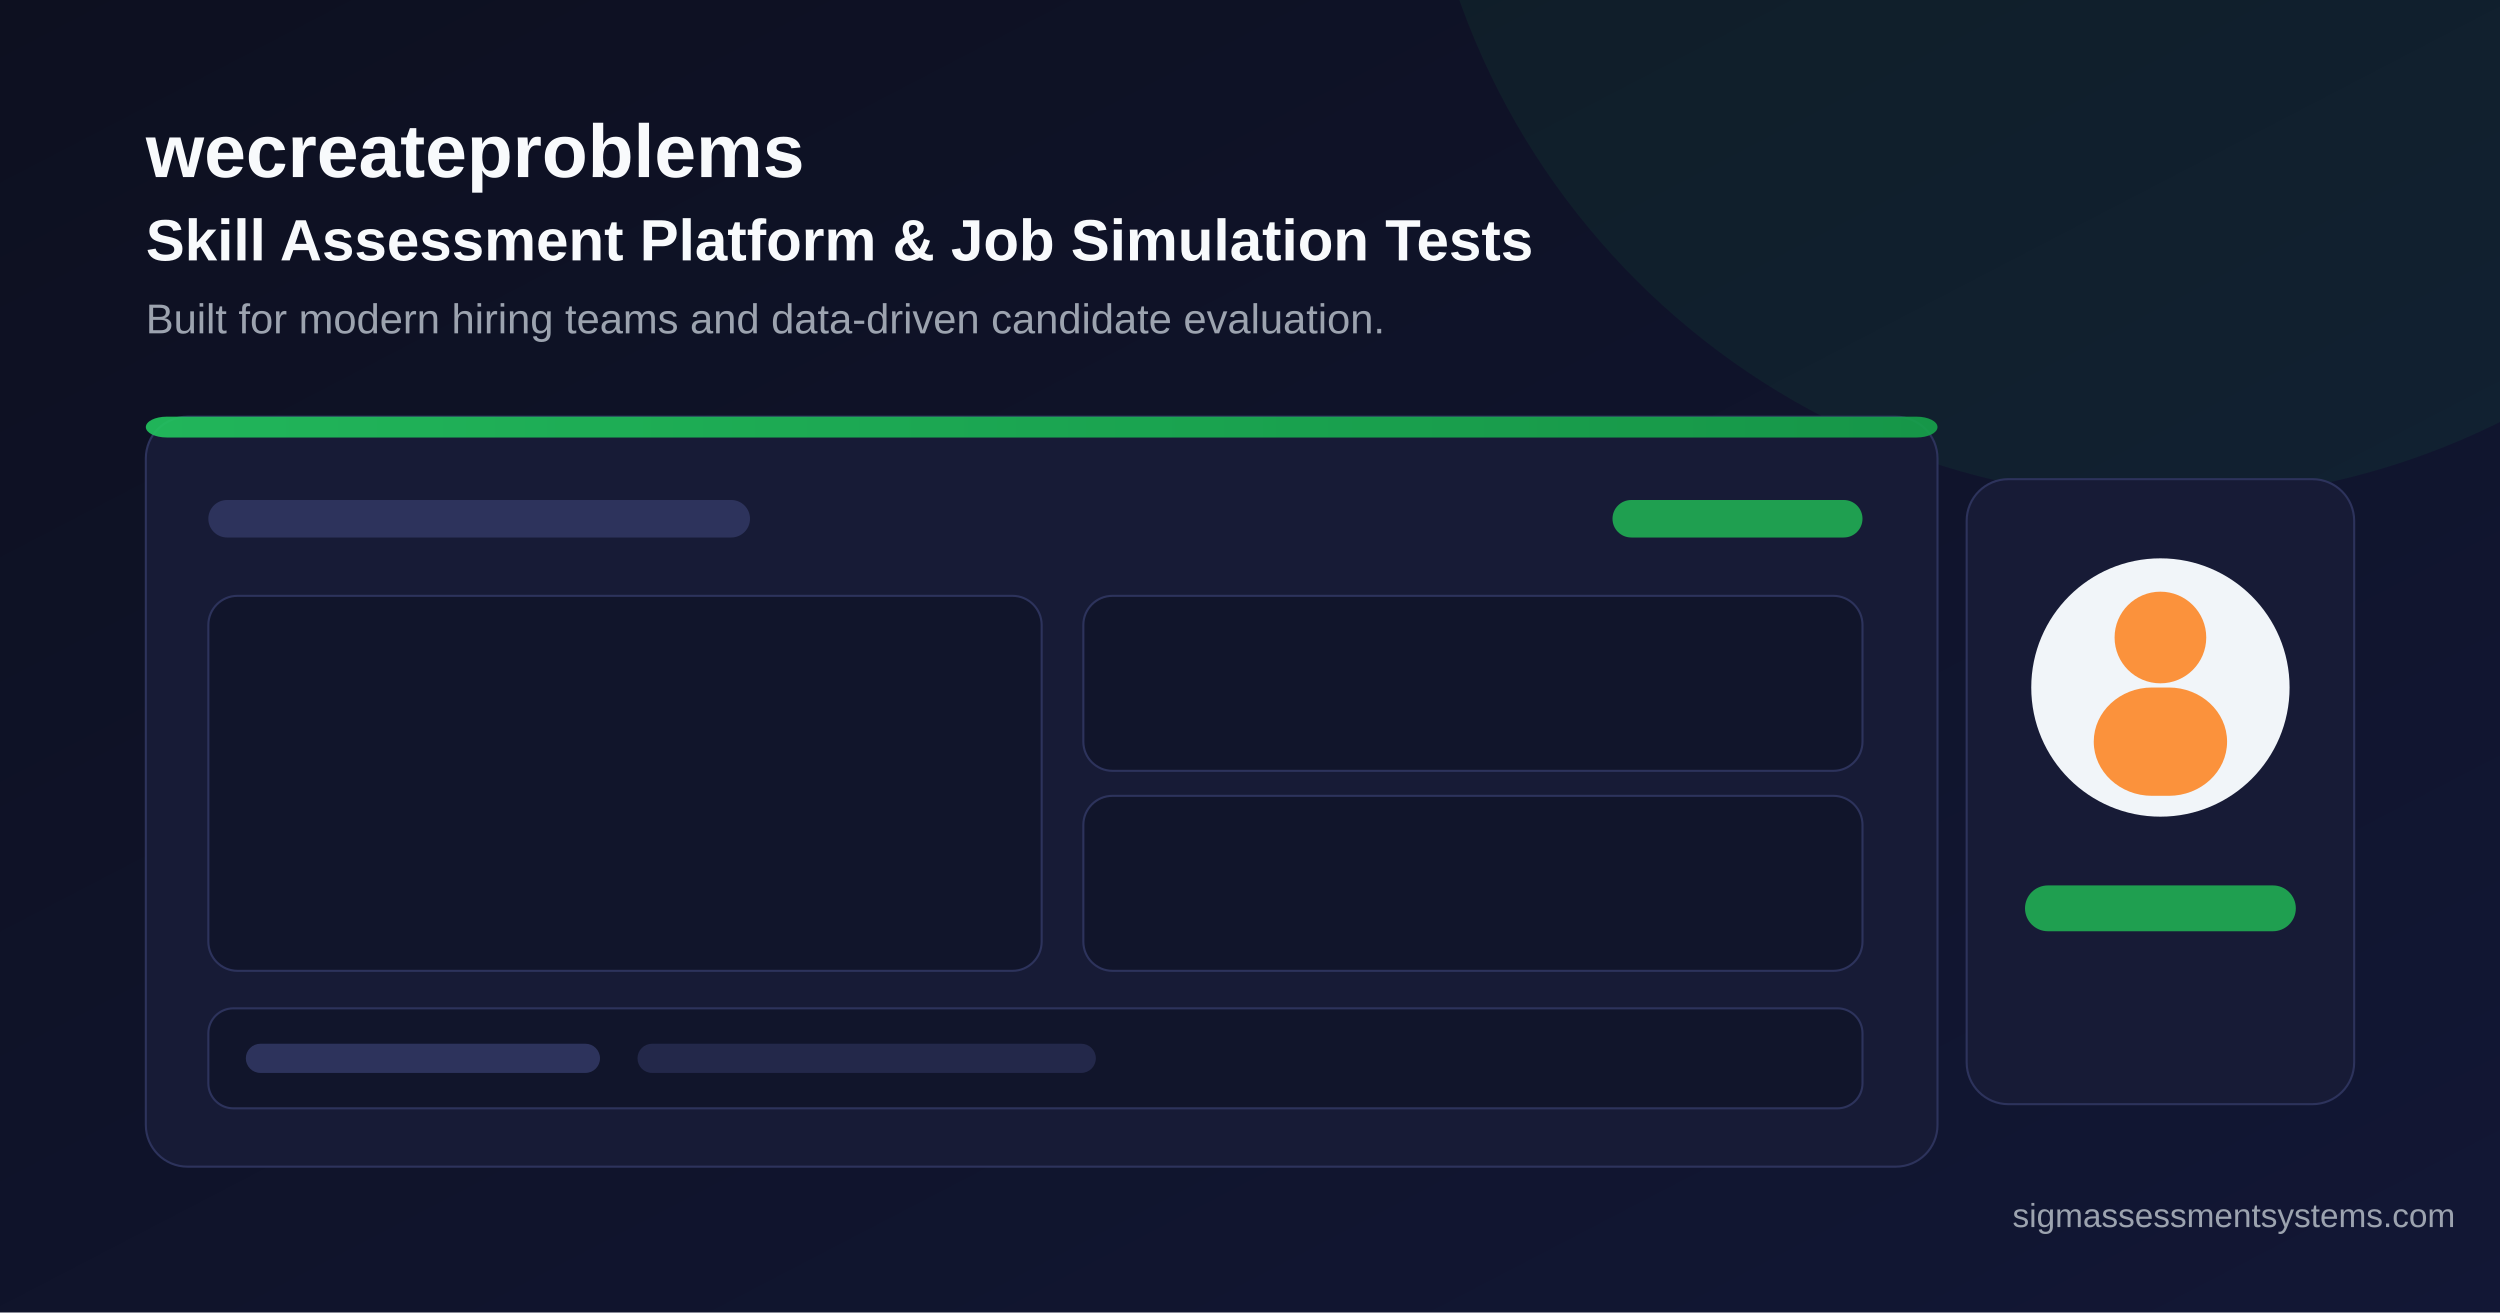
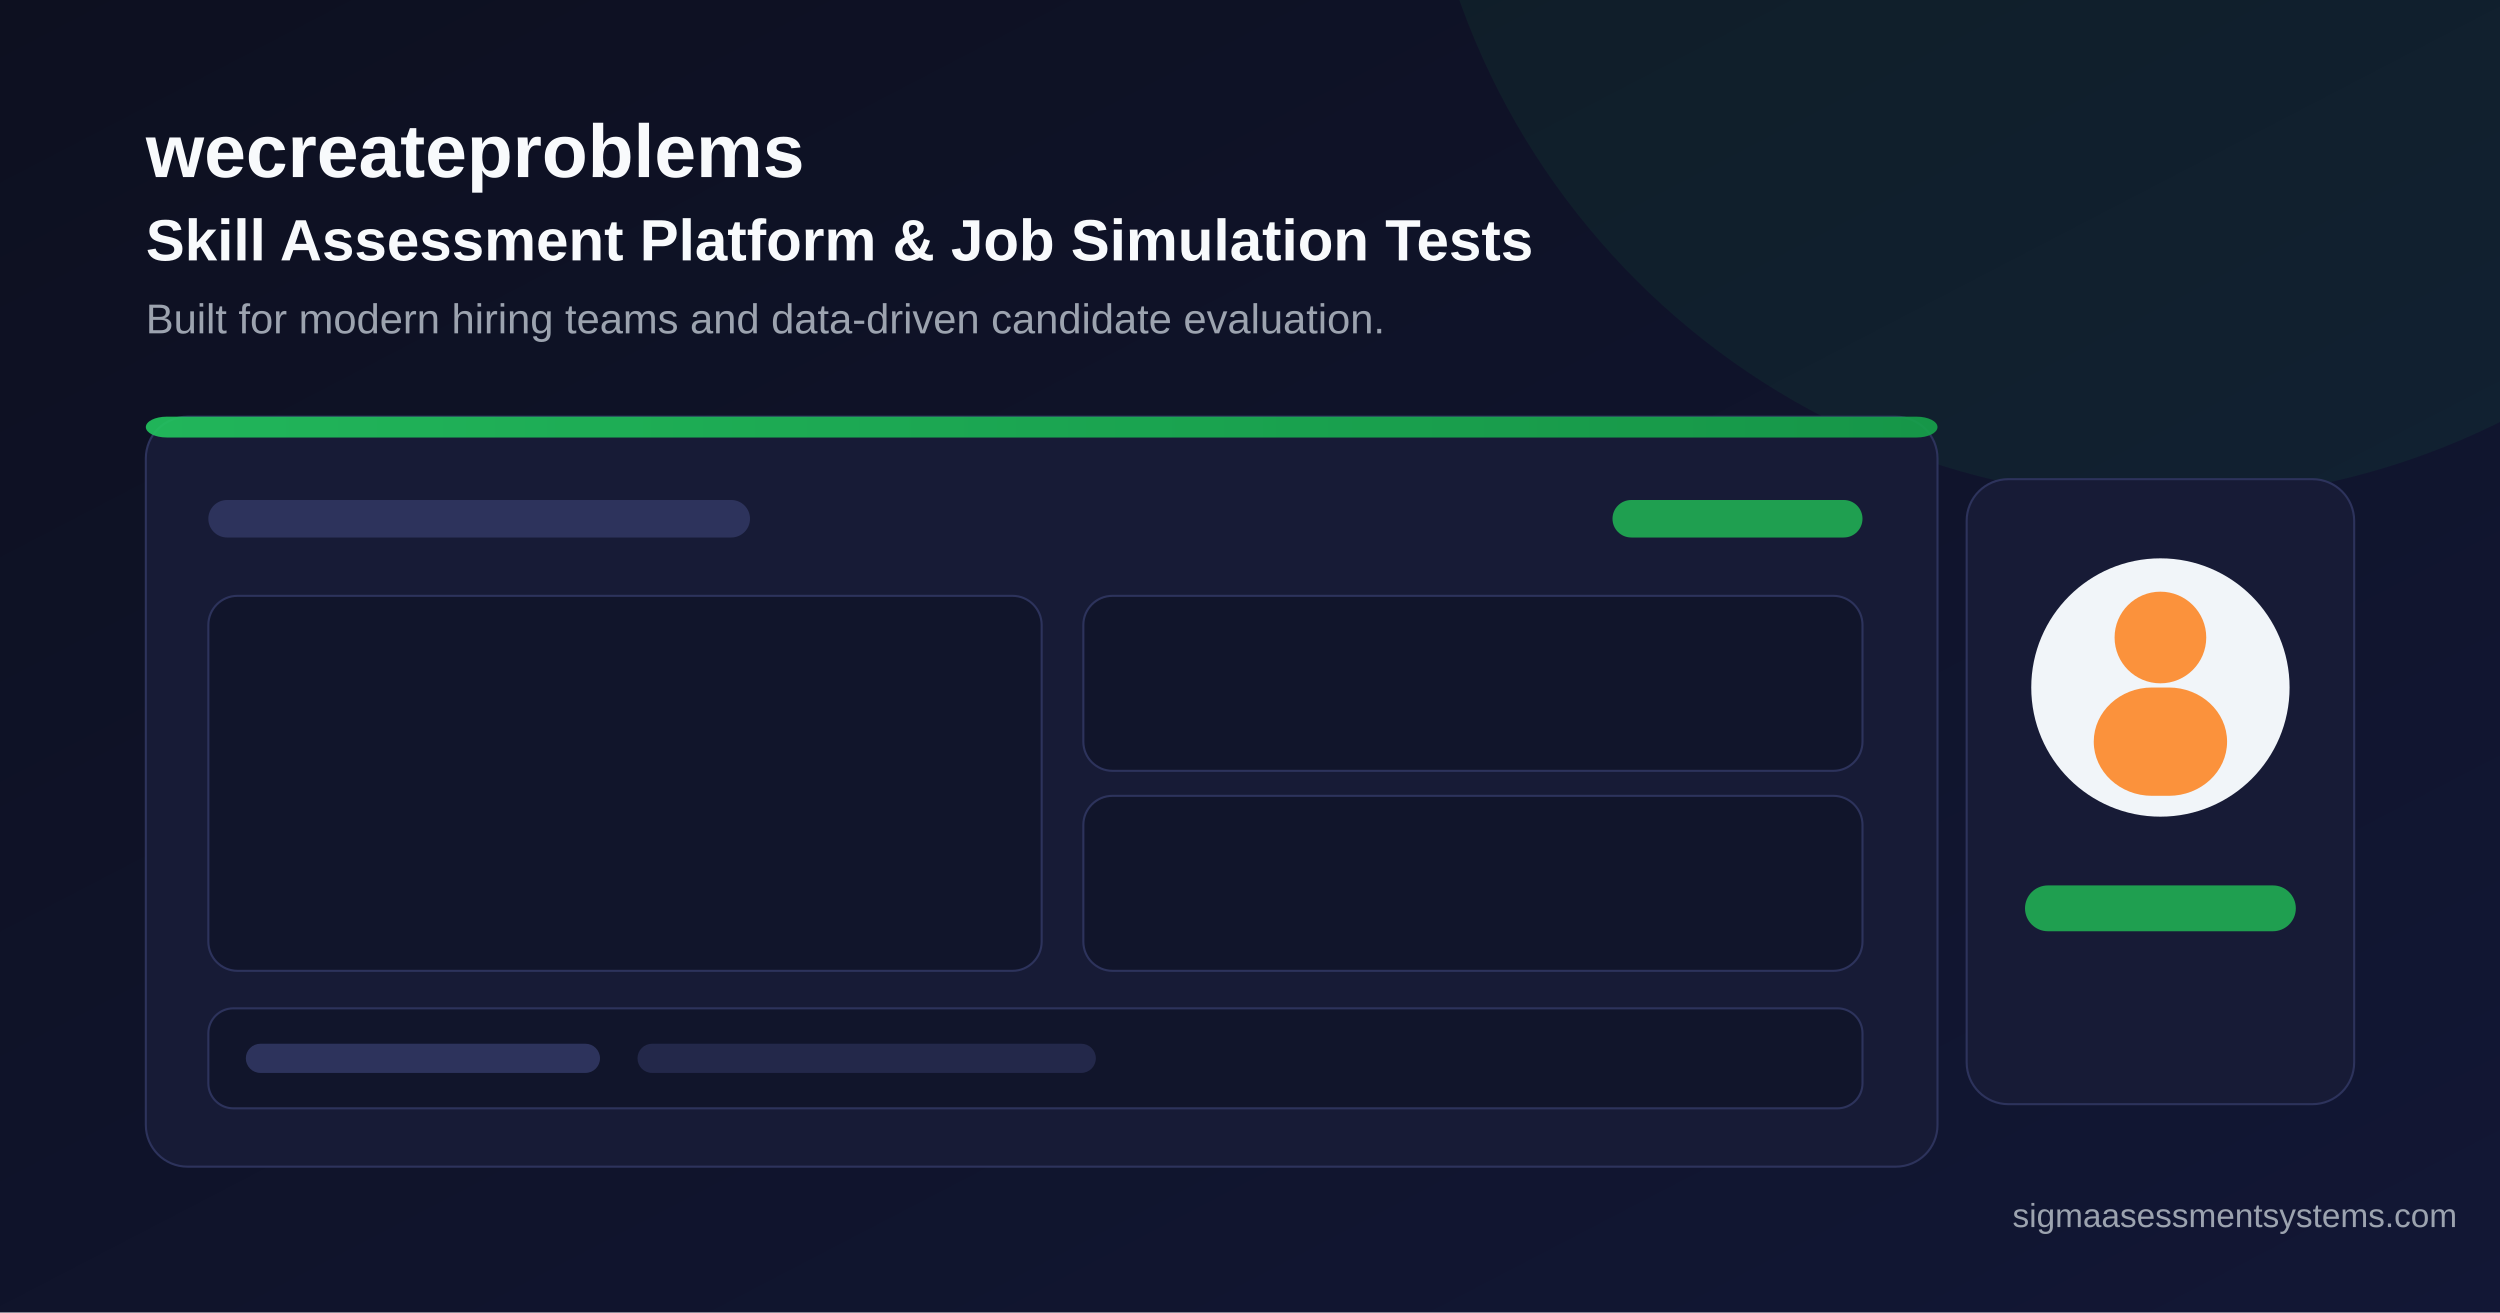
<svg xmlns="http://www.w3.org/2000/svg" width="1200" height="630" viewBox="0 0 1200 630" role="img" aria-label="wecreateproblems dashboard preview">
  <defs>
    <linearGradient id="bg" x1="0" y1="0" x2="1" y2="1">
      <stop offset="0%" stop-color="#0d1020" />
      <stop offset="100%" stop-color="#121735" />
    </linearGradient>
    <linearGradient id="accent" x1="0" y1="0" x2="1" y2="0">
      <stop offset="0%" stop-color="#22c55e" />
      <stop offset="100%" stop-color="#16a34a" />
    </linearGradient>
  </defs>
  <rect width="1200" height="630" fill="url(#bg)" />
  <circle cx="1040" cy="-120" r="360" fill="#22c55e" opacity="0.07" />
  <text x="70" y="85" font-family="DM Sans, Segoe UI, Arial, sans-serif" font-size="36" font-weight="700" fill="#f8fafc">wecreateproblems</text>
  <text x="70" y="125" font-family="DM Sans, Segoe UI, Arial, sans-serif" font-size="28" font-weight="700" fill="#f8fafc">Skill Assessment Platform &amp; Job Simulation Tests</text>
  <text x="70" y="160" font-family="DM Sans, Segoe UI, Arial, sans-serif" font-size="20" fill="#9ca3af">Built for modern hiring teams and data-driven candidate evaluation.</text>
  <rect x="70" y="200" width="860" height="360" rx="20" fill="#171b36" stroke="#2d335c" />
  <rect x="70" y="200" width="860" height="10" rx="10" fill="url(#accent)" opacity="0.9" />
  <rect x="100" y="240" width="260" height="18" rx="9" fill="#2d335c" />
  <rect x="774" y="240" width="120" height="18" rx="9" fill="#1f9f50" />
  <rect x="100" y="286" width="400" height="180" rx="14" fill="#11152b" stroke="#2d335c" />
  <rect x="520" y="286" width="374" height="84" rx="14" fill="#11152b" stroke="#2d335c" />
  <rect x="520" y="382" width="374" height="84" rx="14" fill="#11152b" stroke="#2d335c" />
  <rect x="100" y="484" width="794" height="48" rx="12" fill="#11152b" stroke="#2d335c" />
  <rect x="118" y="501" width="170" height="14" rx="7" fill="#2d335c" />
  <rect x="306" y="501" width="220" height="14" rx="7" fill="#23284a" />
  <rect x="944" y="230" width="186" height="300" rx="20" fill="#171b36" stroke="#2d335c" />
  <circle cx="1037" cy="330" r="62" fill="#f1f5f9" />
  <circle cx="1037" cy="306" r="22" fill="#fb923c" />
  <rect x="1005" y="330" width="64" height="52" rx="28" fill="#fb923c" />
  <rect x="972" y="425" width="130" height="22" rx="11" fill="#1f9f50" />
-   <text x="966" y="589" font-family="DM Sans, Segoe UI, Arial, sans-serif" font-size="16" fill="#9ca3af">sigmassessmentsystems.com</text>
+   <text x="966" y="589" font-family="DM Sans, Segoe UI, Arial, sans-serif" font-size="16" fill="#9ca3af">sigmaasessmentsystems.com</text>
</svg>
